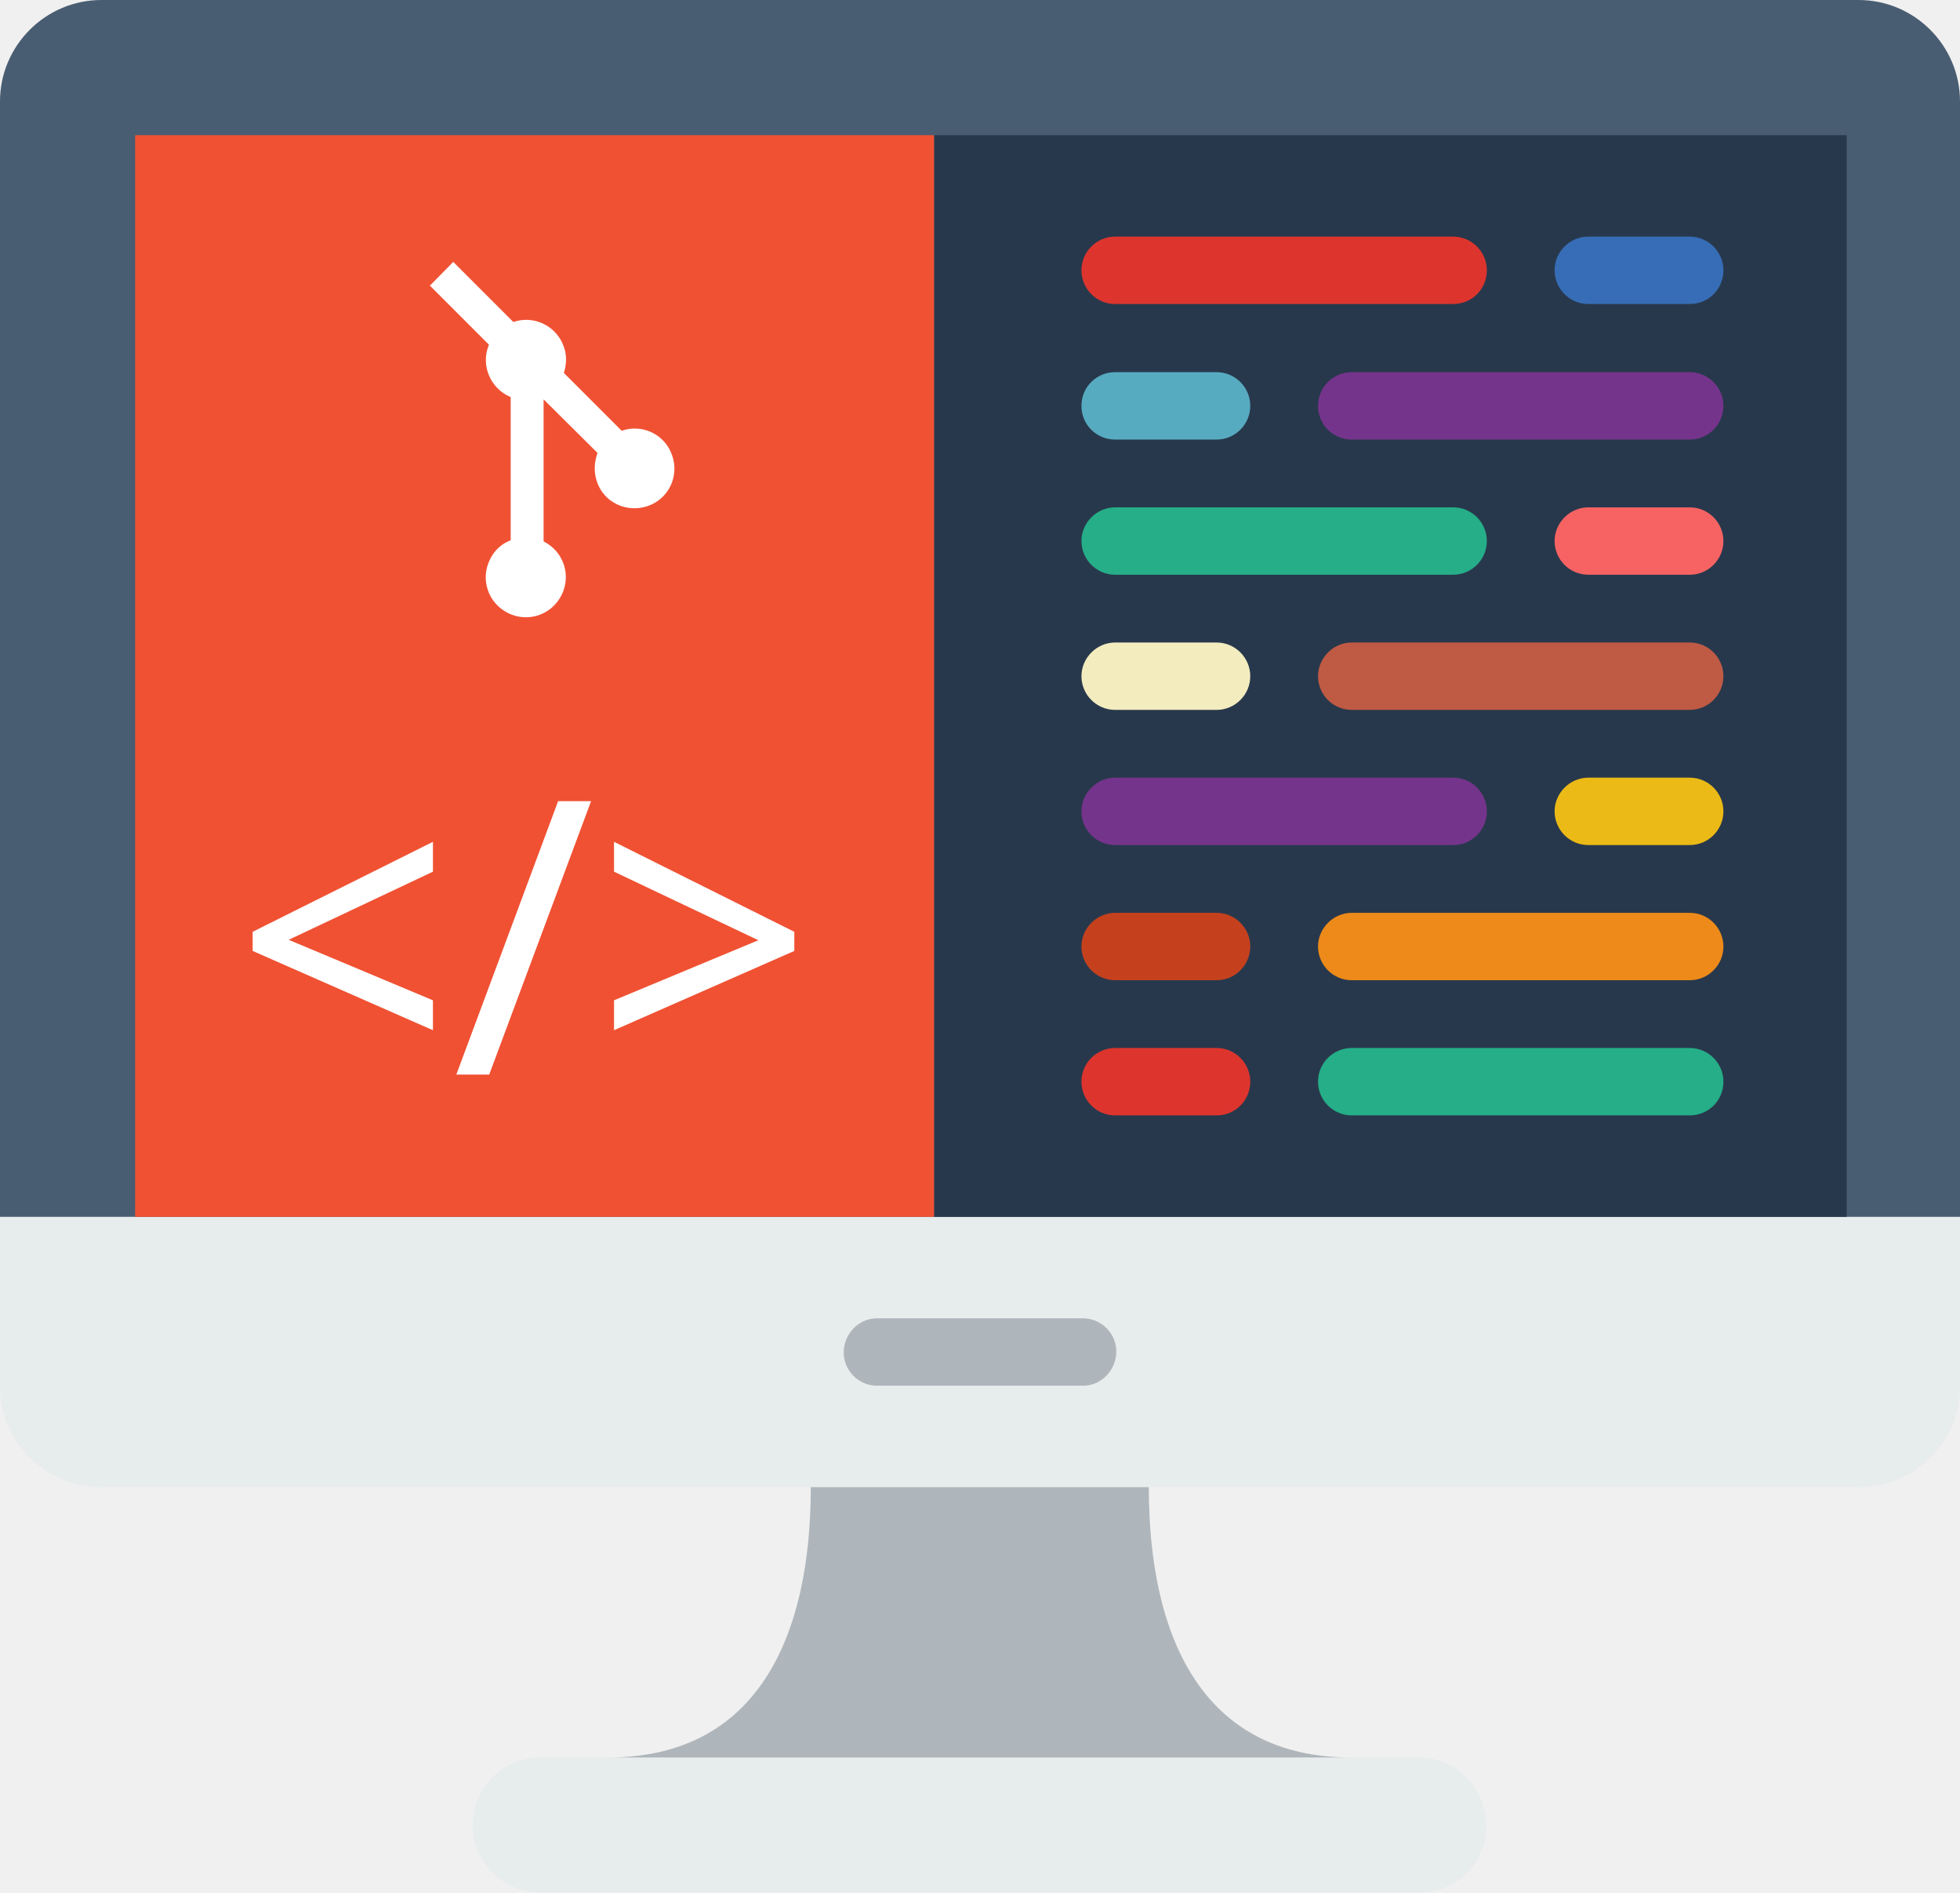
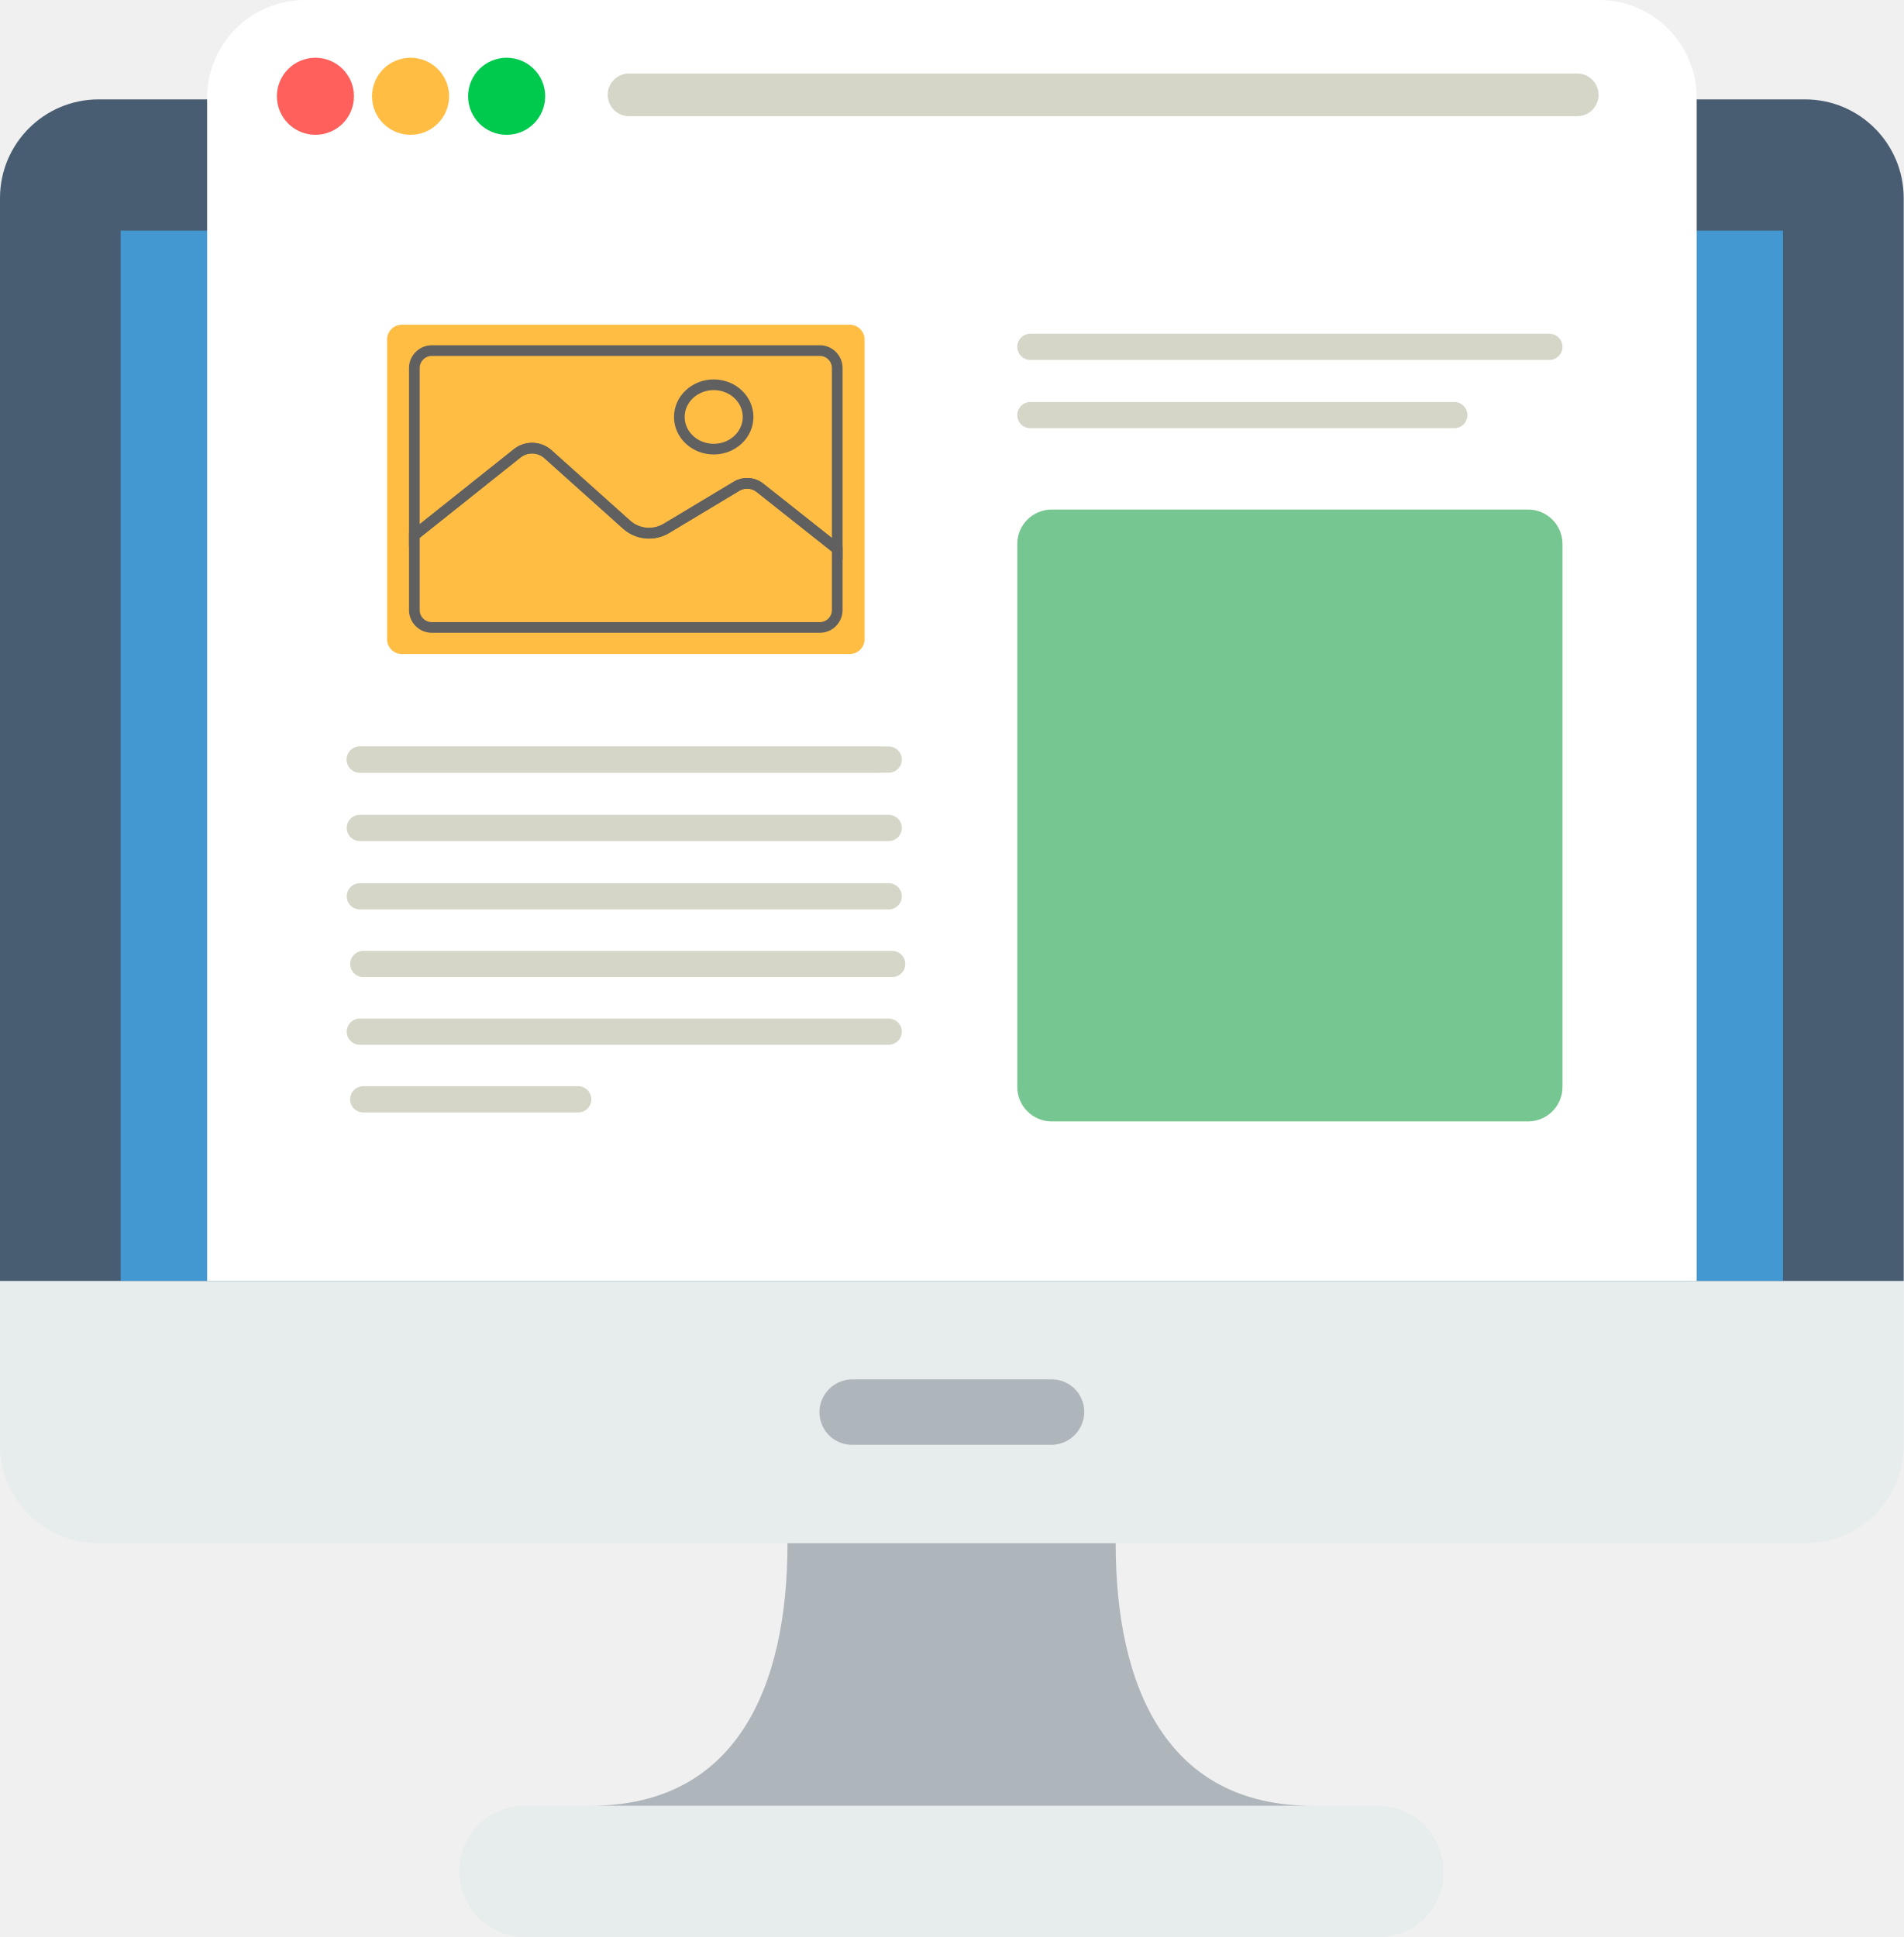
- <svg xmlns="http://www.w3.org/2000/svg" version="1.1" id="Layer_1" x="0px" y="0px" viewBox="0 0 512 494.3" style="enable-background:new 0 0 512 494.3;" xml:space="preserve">
-   <style type="text/css">
- 	.st0{fill:#E7ECED;}
- 	.st1{fill:#AFB6BB;}
- 	.st2{fill:#495D72;}
- 	.st3{fill:#28384C;}
- 	.st4{fill:#F05133;}
- 	.st5{fill:#DD352E;}
- 	.st6{fill:#366DB6;}
- 	.st7{fill:#75348B;}
- 	.st8{fill:#57ABC1;}
- 	.st9{fill:#25AE88;}
- 	.st10{fill:#F76363;}
- 	.st11{fill:#BF5A45;}
- 	.st12{fill:#F2ECBF;}
- 	.st13{fill:#EBBA16;}
- 	.st14{fill:#ED8A19;}
- 	.st15{fill:#C5411E;}
- 	.st16{fill:#FFFFFF;}
- 	.st17{font-family:'Consolas-Bold';}
- 	.st18{font-size:100px;}
- </style>
-   <g id="Layer_2_1_">
-     <g id="Capa_1">
-       <path class="st0" d="M370.8,494.3H141.2c-9.7,0-17.7-7.9-17.7-17.6l0,0c0-9.8,7.9-17.7,17.6-17.7c0,0,0,0,0,0h229.5    c9.7,0,17.6,7.9,17.6,17.7l0,0C388.4,486.4,380.6,494.3,370.8,494.3C370.8,494.3,370.8,494.3,370.8,494.3z" />
-       <path class="st1" d="M300.1,388.4v-17.6h-88.3v17.6c0,39-13.9,70.6-53,70.6h194.2C314.1,459,300.1,427.5,300.1,388.4z" />
-       <path class="st0" d="M485.5,388.4h-459C11.9,388.4,0,376.6,0,361.9c0,0,0,0,0,0V309h512v53C512,376.6,500.1,388.4,485.5,388.4z" />
-       <path class="st1" d="M282.5,361.9h-53c-4.9,0.2-9-3.7-9.1-8.5s3.7-9,8.5-9.1c0.2,0,0.4,0,0.6,0h53c4.9-0.2,9,3.7,9.1,8.5    s-3.7,9-8.5,9.1C282.9,361.9,282.7,361.9,282.5,361.9z" />
-       <path class="st2" d="M441.4,0H26.5C11.9,0,0,11.9,0,26.5v291.3h512V26.5C512,11.9,500.1,0,485.5,0H441.4z" />
-       <rect x="244" y="35.3" class="st3" width="238.4" height="282.5" />
-       <rect x="35.3" y="35.3" class="st4" width="208.7" height="282.5" />
-       <path class="st5" d="M379.6,79.4h-88.3c-4.9,0-8.8-4-8.8-8.8c0-4.9,4-8.8,8.8-8.8h88.3c4.9,0,8.8,4,8.8,8.8    C388.4,75.5,384.5,79.4,379.6,79.4z" />
-       <path class="st6" d="M441.4,79.4h-26.5c-4.9,0-8.8-4-8.8-8.8c0-4.9,4-8.8,8.8-8.8h26.5c4.9,0,8.8,4,8.8,8.8    C450.2,75.5,446.3,79.4,441.4,79.4z" />
-       <path class="st7" d="M441.4,114.8h-88.3c-4.9,0-8.8-4-8.8-8.8c0-4.9,4-8.8,8.8-8.8h88.3c4.9,0,8.8,4,8.8,8.8    S446.3,114.8,441.4,114.8z" />
-       <path class="st8" d="M317.8,114.8h-26.5c-4.9,0-8.8-3.9-8.8-8.8c0-4.9,3.9-8.8,8.8-8.8c0,0,0,0,0,0h26.5c4.9,0,8.8,4,8.8,8.8    S322.7,114.8,317.8,114.8C317.8,114.8,317.8,114.8,317.8,114.8z" />
-       <path class="st9" d="M379.6,150.1h-88.3c-4.9,0-8.8-4-8.8-8.8s4-8.8,8.8-8.8h88.3c4.9,0,8.8,4,8.8,8.8S384.5,150.1,379.6,150.1z" />
-       <path class="st10" d="M441.4,150.1h-26.5c-4.9,0-8.8-4-8.8-8.8s4-8.8,8.8-8.8h26.5c4.9,0,8.8,4,8.8,8.8S446.3,150.1,441.4,150.1z" />
-       <path class="st11" d="M441.4,185.4h-88.3c-4.9,0-8.8-4-8.8-8.8s4-8.8,8.8-8.8h88.3c4.9,0,8.8,4,8.8,8.8S446.3,185.4,441.4,185.4z" />
-       <path class="st12" d="M317.8,185.4h-26.5c-4.9,0-8.8-4-8.8-8.8s4-8.8,8.8-8.8h26.5c4.9,0,8.8,4,8.8,8.8S322.7,185.4,317.8,185.4    L317.8,185.4z" />
-       <path class="st9" d="M441.4,291.3h-88.3c-4.9,0-8.8-4-8.8-8.8c0-4.9,4-8.8,8.8-8.8h88.3c4.9,0,8.8,4,8.8,8.8    C450.2,287.4,446.3,291.3,441.4,291.3z" />
-       <path class="st5" d="M317.8,291.3h-26.5c-4.9,0-8.8-4-8.8-8.8c0-4.9,4-8.8,8.8-8.8h26.5c4.9,0,8.8,4,8.8,8.8    C326.6,287.4,322.7,291.3,317.8,291.3L317.8,291.3z" />
-       <path class="st7" d="M379.6,220.7h-88.3c-4.9,0-8.8-4-8.8-8.8s4-8.8,8.8-8.8h88.3c4.9,0,8.8,4,8.8,8.8S384.5,220.7,379.6,220.7z" />
-       <path class="st13" d="M441.4,220.7h-26.5c-4.9,0-8.8-4-8.8-8.8s4-8.8,8.8-8.8h26.5c4.9,0,8.8,4,8.8,8.8S446.3,220.7,441.4,220.7z" />
-       <path class="st14" d="M441.4,256h-88.3c-4.9,0-8.8-4-8.8-8.8s4-8.8,8.8-8.8h88.3c4.9,0,8.8,4,8.8,8.8S446.3,256,441.4,256z" />
-       <path class="st15" d="M317.8,256h-26.5c-4.9,0-8.8-4-8.8-8.8s4-8.8,8.8-8.8h26.5c4.9,0,8.8,4,8.8,8.8S322.7,256,317.8,256    L317.8,256z" />
-       <text transform="matrix(1 0 0 1 61 280.65)" class="st16 st17 st18">&lt;/&gt;</text>
-       <path class="st16" d="M118.4,68.4l15.7,15.7c5.4-1.9,11.4,1.1,13.2,6.5c0.8,2.2,0.7,4.6,0,6.8l15.1,15.1c5.4-1.9,11.4,1,13.2,6.5    c1.9,5.4-1,11.4-6.5,13.2s-11.4-1-13.2-6.5c-0.8-2.4-0.7-5,0.2-7.4L142,104.3v37.1c5.2,2.6,7.3,8.8,4.7,14s-8.8,7.3-14,4.7    c-5.2-2.6-7.3-8.8-4.7-14c1.1-2.3,3-4.1,5.4-5v-37.4c-5.3-2.2-7.9-8.3-5.7-13.6c0,0,0,0,0-0.1l-15.4-15.4" />
+ <svg xmlns="http://www.w3.org/2000/svg" height="100px" viewBox="0 0 356.62 362.92">
+   <defs>
+     <style>.cls-a-1,.cls-a-12{fill:none;}.cls-a-2{fill:#e7eced;}.cls-a-3{fill:#afb6bb;}.cls-a-4{fill:#495d72;}.cls-a-5{fill:#4398d1;}.cls-a-6{clip-path:url(#clip-path-1);}.cls-a-7{fill:#fff;}.cls-a-8{fill:#d5d6c8;}.cls-a-9{fill:#ff605c;}.cls-a-10{fill:#00ca4e;}.cls-a-11{fill:#ffbd44;}.cls-a-12{stroke:#606060;stroke-miterlimit:10;stroke-width:2px;}.cls-a-13{fill:#75c690;}</style>
+     <clipPath id="clip-path-1">
+       <path class="cls-a-1" d="M299.64,0H57a18.34,18.34,0,0,0-18.2,18.46V240H317.84V18.46A18.34,18.34,0,0,0,299.64,0Z" />
+     </clipPath>
+   </defs>
+   <g id="Layer_2" data-name="Layer 2">
+     <g id="Layer_1-2" data-name="Layer 1">
+       <path class="cls-a-2" d="M258.27,362.92H98.35A12.34,12.34,0,0,1,86,350.66h0a12.29,12.29,0,0,1,12.26-12.33H258.13a12.29,12.29,0,0,1,12.26,12.33h0a12,12,0,0,1-12.12,12.26Z" />
+       <path class="cls-a-3" d="M209,289.15V276.89H147.52v12.26c0,27.17-9.68,49.18-36.91,49.18H245.87C218.78,338.33,209,316.39,209,289.15Z" />
+       <path class="cls-a-2" d="M338.16,289.15H18.46A18.45,18.45,0,0,1,0,270.7H0V233.85H356.62v36.92A18.43,18.43,0,0,1,338.16,289.15Z" />
+       <path class="cls-a-3" d="M196.77,270.7H159.85a6.11,6.11,0,0,1-6.34-5.93,6.19,6.19,0,0,1,5.92-6.33h37.34a6.1,6.1,0,0,1,6.34,5.92,6.19,6.19,0,0,1-5.92,6.34Z" />
+       <path class="cls-a-4" d="M307.45,18.62h-289A18.49,18.49,0,0,0,0,37.08V240H356.62V37.08a18.49,18.49,0,0,0-18.46-18.46Z" />
+       <rect class="cls-a-5" x="22.6" y="43.21" width="311.42" height="196.77" />
+       <g class="cls-a-6">
+         <g id="website">
+           <path class="cls-a-7" d="M299.64,0H57a18.34,18.34,0,0,0-18.2,18.46V240H317.84V18.46A18.34,18.34,0,0,0,299.64,0Z" />
+           <rect class="cls-a-8" x="113.84" y="13.77" width="185.62" height="8" rx="4" />
+           <rect class="cls-a-8" x="190.57" y="62.53" width="102.13" height="4.91" rx="2.46" />
+           <rect class="cls-a-8" x="190.57" y="75.32" width="84.32" height="4.91" rx="2.46" />
+           <circle class="cls-a-9" cx="59.09" cy="18.04" r="7.22" />
+           <circle class="cls-a-10" cx="94.91" cy="18.04" r="7.22" />
+           <circle class="cls-a-11" cx="76.91" cy="18.04" r="7.22" />
+           <rect class="cls-a-11" x="72.51" y="60.84" width="89.45" height="61.7" rx="2.77" />
+           <path class="cls-a-12" d="M156.84,102.88V114.4a3.27,3.27,0,0,1-3.37,3.16H81a3.27,3.27,0,0,1-3.38-3.16V100.29L96.91,84.92a4.48,4.48,0,0,1,5.71.15l14.81,13.29a6.31,6.31,0,0,0,7.38.67L138,91.09a3.84,3.84,0,0,1,4.31.27Z" />
+           <path class="cls-a-12" d="M156.84,68.85v34L142.32,91.36a3.84,3.84,0,0,0-4.31-.27L124.81,99a6.31,6.31,0,0,1-7.38-.67L102.62,85.07a4.48,4.48,0,0,0-5.71-.15L77.62,100.29V68.85A3.28,3.28,0,0,1,81,65.69h72.47A3.27,3.27,0,0,1,156.84,68.85Z" />
+           <ellipse class="cls-a-12" cx="133.7" cy="78.12" rx="6.44" ry="6.03" />
+           <rect class="cls-a-8" x="64.95" y="139.86" width="102.13" height="4.91" rx="2.46" />
+           <rect class="cls-a-8" x="64.95" y="152.67" width="103.99" height="4.91" rx="2.46" />
+           <rect class="cls-a-8" x="64.95" y="165.48" width="103.99" height="4.91" rx="2.46" />
+           <rect class="cls-a-8" x="65.6" y="178.16" width="103.99" height="4.91" rx="2.46" />
+           <rect class="cls-a-8" x="64.95" y="190.84" width="103.99" height="4.91" rx="2.46" />
+           <rect class="cls-a-8" x="65.59" y="203.52" width="45.19" height="4.91" rx="2.46" />
+           <rect class="cls-a-8" x="64.95" y="139.86" width="103.99" height="4.91" rx="2.46" />
+           <rect class="cls-a-13" x="190.57" y="95.47" width="102.13" height="114.64" rx="6.45" />
+         </g>
+       </g>
    </g>
  </g>
</svg>
